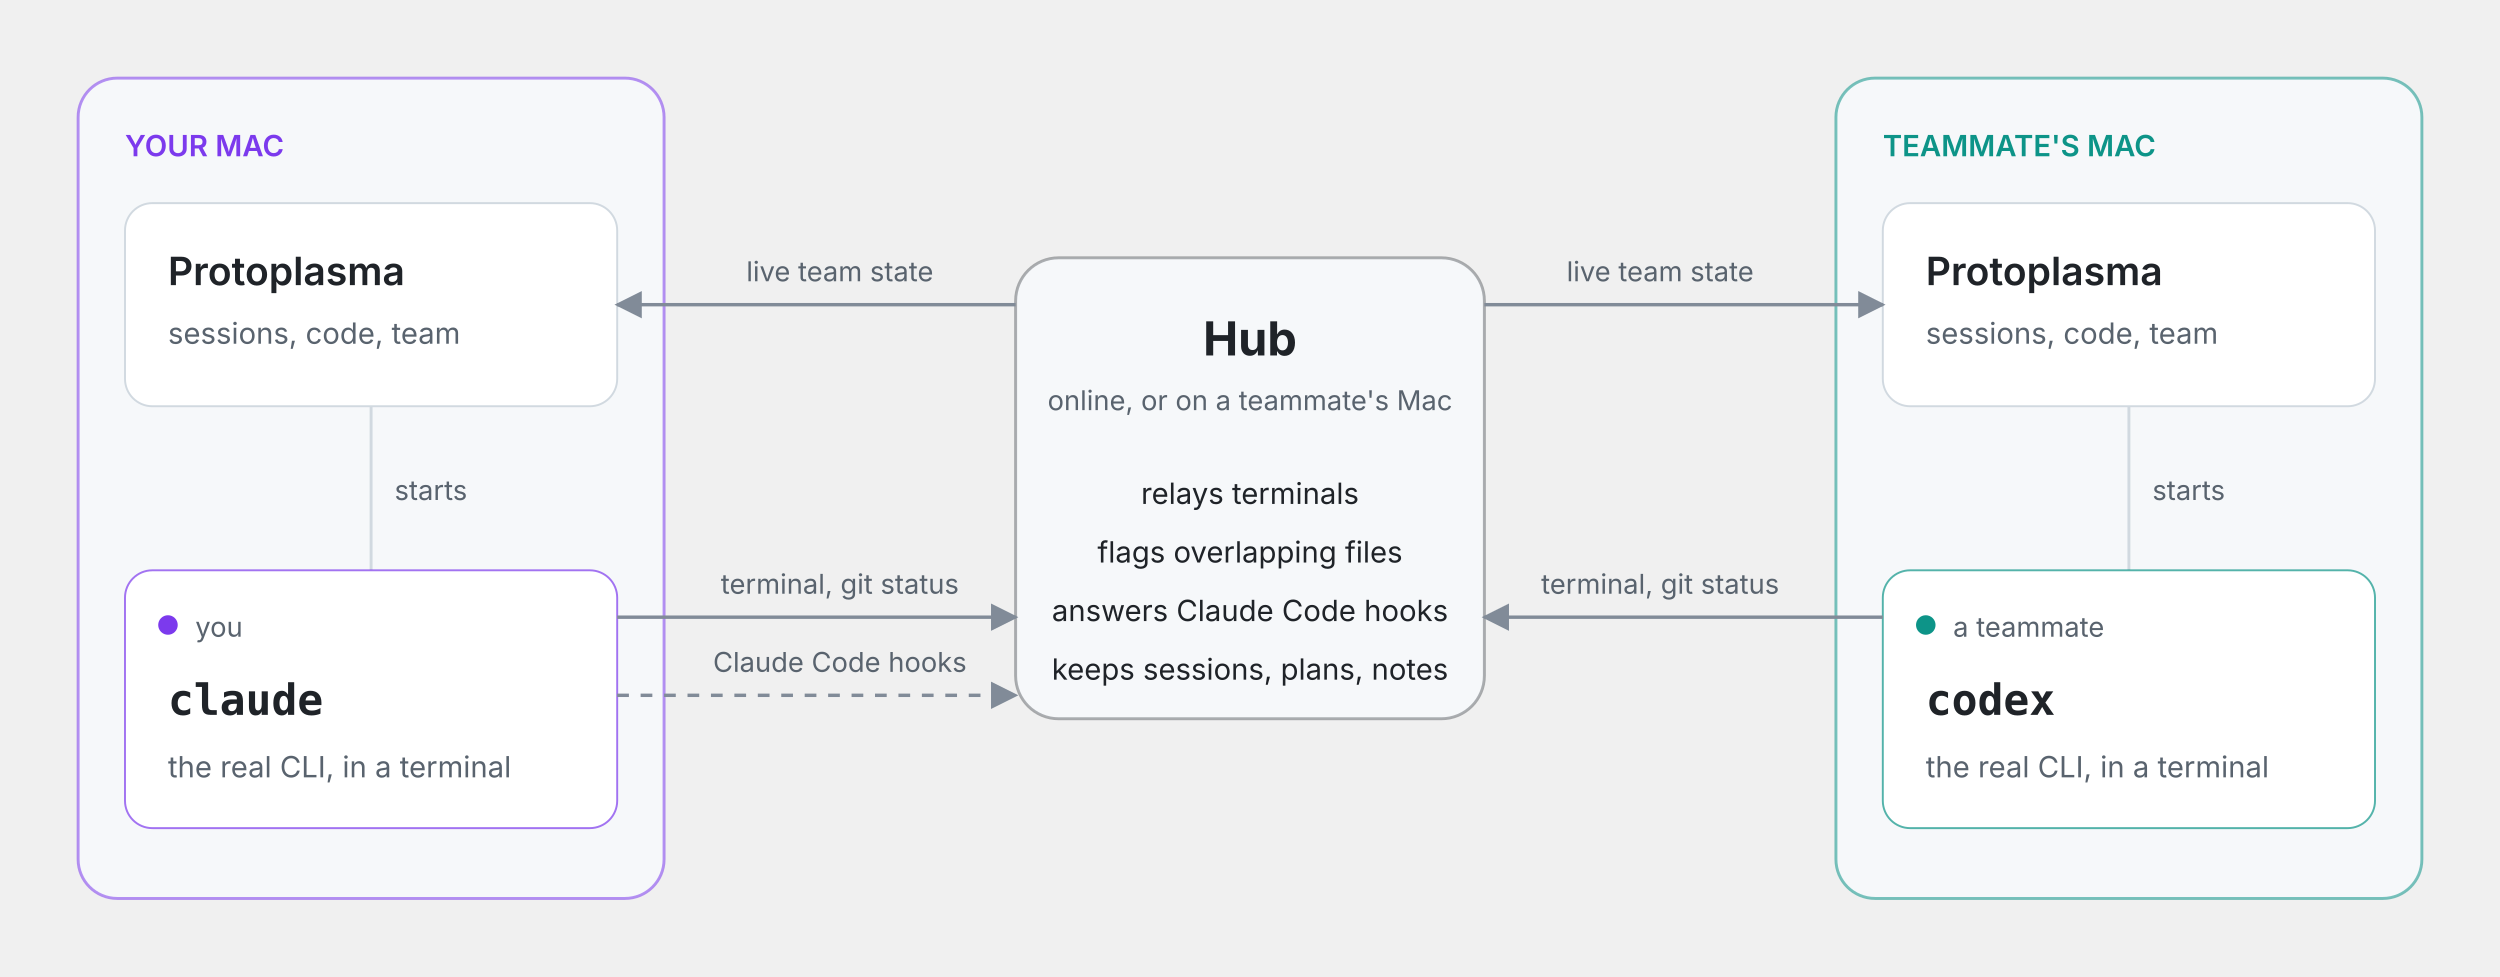
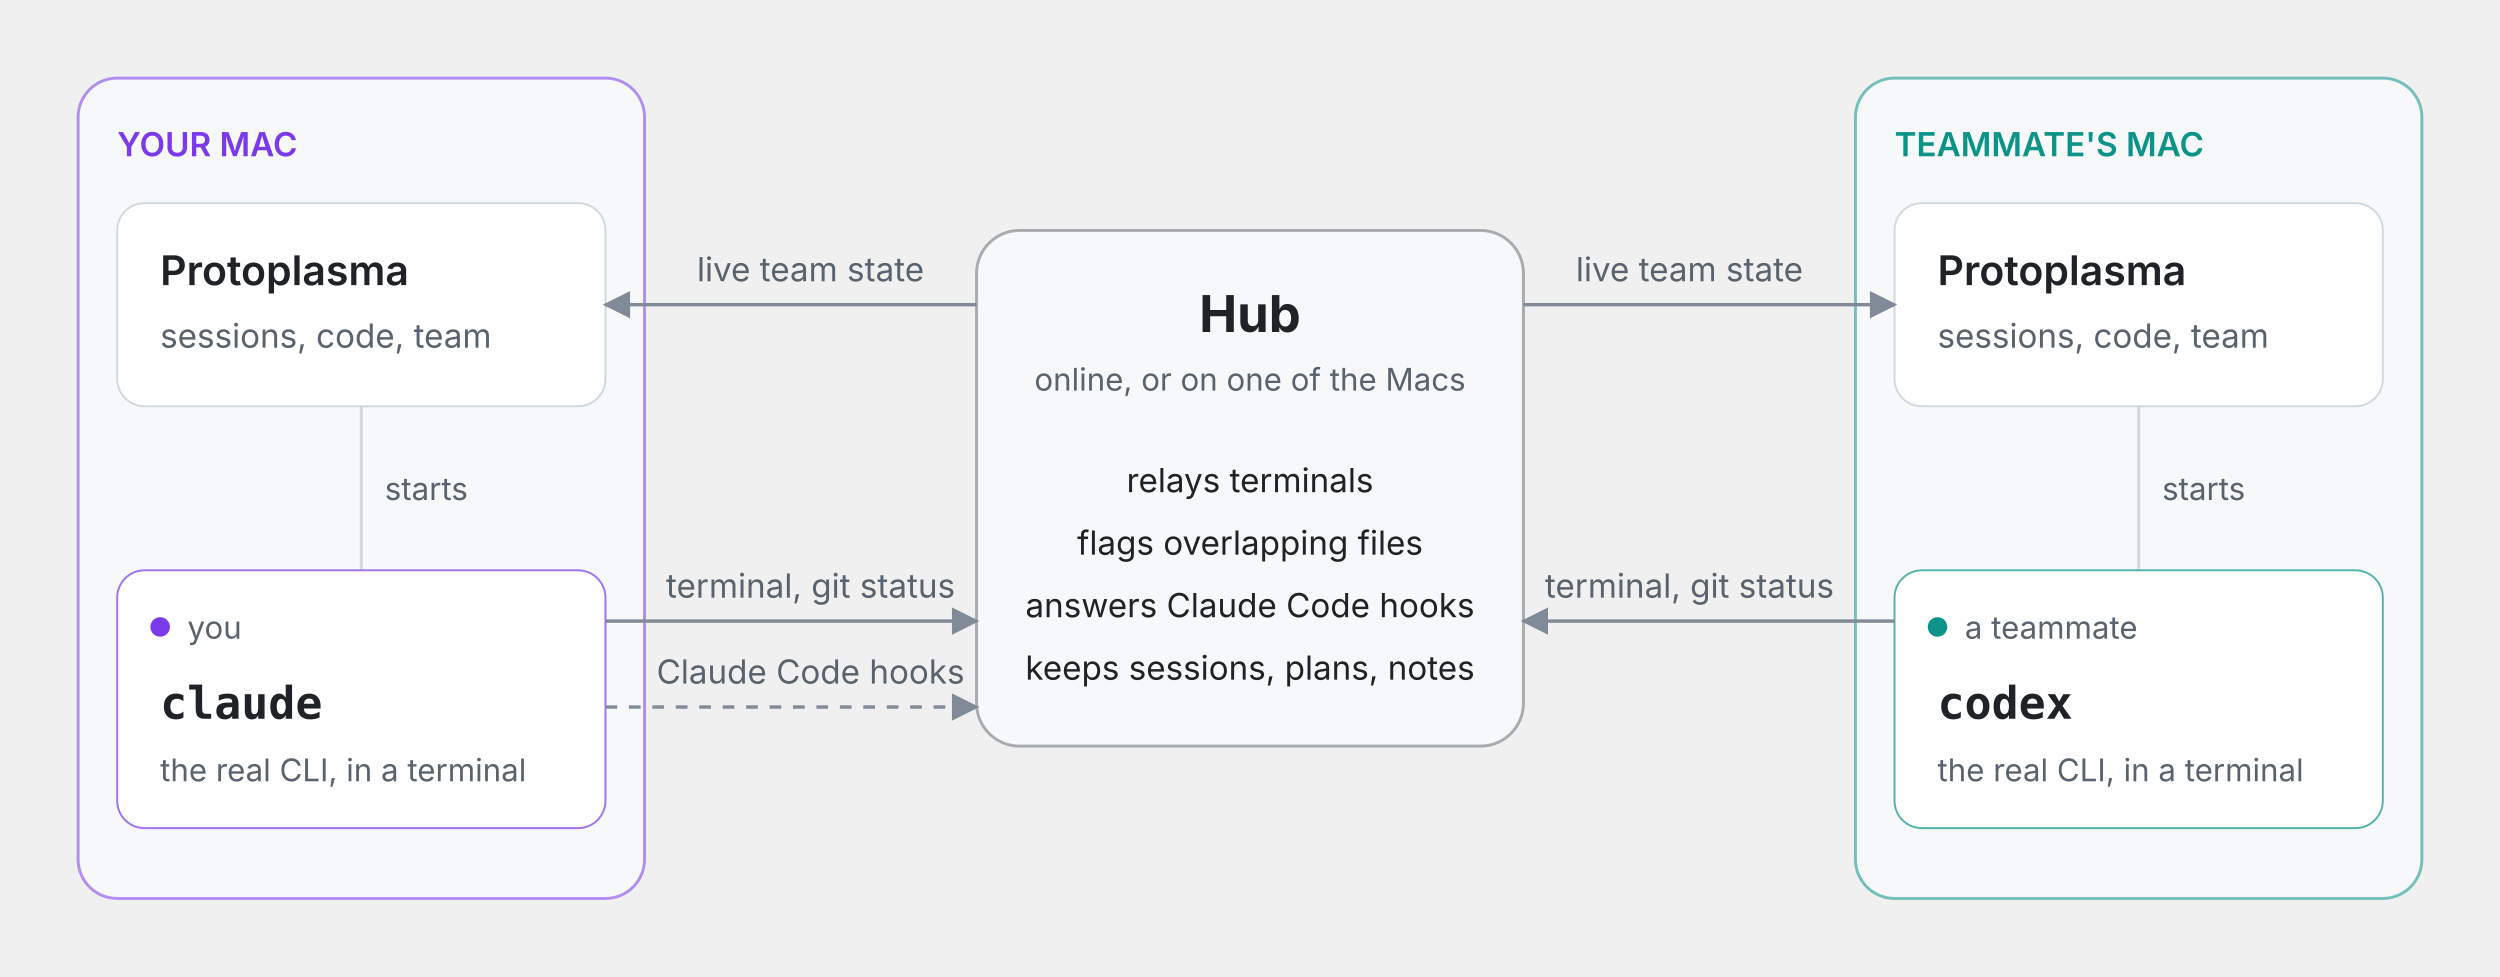
<svg xmlns="http://www.w3.org/2000/svg" width="1280" height="500" viewBox="0 0 1280 500">
  <defs>
    <marker id="head" viewBox="0 0 10 10" refX="9" refY="5" markerWidth="8" markerHeight="8" orient="auto-start-reverse">
      <path d="M0 0 10 5 0 10z" fill="#818b98" />
    </marker>
  </defs>
-   <rect x="40" y="40" width="300" height="420" rx="20" fill="#f6f8fa" stroke="#7c3aed" stroke-opacity=".55" stroke-width="1.5" />
-   <text x="64" y="80" font-family="-apple-system, BlinkMacSystemFont, Segoe UI, Inter, Helvetica, Arial, sans-serif" font-size="15" font-weight="600" fill="#7c3aed" text-anchor="start">YOUR MAC</text>
-   <rect x="64" y="104" width="252" height="104" rx="14" fill="#ffffff" stroke="#d1d9e0" />
-   <text x="86" y="146" font-family="-apple-system, BlinkMacSystemFont, Segoe UI, Inter, Helvetica, Arial, sans-serif" font-size="20" font-weight="600" fill="#1f2328" text-anchor="start">Protoplasma</text>
-   <text x="86" y="176" font-family="-apple-system, BlinkMacSystemFont, Segoe UI, Inter, Helvetica, Arial, sans-serif" font-size="15" font-weight="400" fill="#59636e" text-anchor="start">sessions, code, team</text>
-   <line x1="190" y1="208" x2="190" y2="292" stroke="#d1d9e0" stroke-width="1.5" />
-   <text x="202" y="256" font-family="-apple-system, BlinkMacSystemFont, Segoe UI, Inter, Helvetica, Arial, sans-serif" font-size="14" font-weight="400" fill="#59636e" text-anchor="start">starts</text>
-   <rect x="64" y="292" width="252" height="132" rx="14" fill="#ffffff" stroke="#7c3aed" stroke-opacity=".7" />
-   <circle cx="86" cy="320" r="5" fill="#7c3aed" />
-   <text x="100" y="326" font-family="-apple-system, BlinkMacSystemFont, Segoe UI, Inter, Helvetica, Arial, sans-serif" font-size="14" font-weight="400" fill="#59636e" text-anchor="start">you</text>
-   <text x="86" y="366" font-family="ui-monospace, SFMono-Regular, Menlo, Consolas, monospace" font-size="22" font-weight="600" fill="#1f2328" text-anchor="start">claude</text>
-   <text x="86" y="398" font-family="-apple-system, BlinkMacSystemFont, Segoe UI, Inter, Helvetica, Arial, sans-serif" font-size="15" font-weight="400" fill="#59636e" text-anchor="start">the real CLI, in a terminal</text>
-   <rect x="940" y="40" width="300" height="420" rx="20" fill="#f6f8fa" stroke="#0d9488" stroke-opacity=".55" stroke-width="1.5" />
-   <text x="964" y="80" font-family="-apple-system, BlinkMacSystemFont, Segoe UI, Inter, Helvetica, Arial, sans-serif" font-size="15" font-weight="600" fill="#0d9488" text-anchor="start">TEAMMATE'S MAC</text>
-   <rect x="964" y="104" width="252" height="104" rx="14" fill="#ffffff" stroke="#d1d9e0" />
-   <text x="986" y="146" font-family="-apple-system, BlinkMacSystemFont, Segoe UI, Inter, Helvetica, Arial, sans-serif" font-size="20" font-weight="600" fill="#1f2328" text-anchor="start">Protoplasma</text>
-   <text x="986" y="176" font-family="-apple-system, BlinkMacSystemFont, Segoe UI, Inter, Helvetica, Arial, sans-serif" font-size="15" font-weight="400" fill="#59636e" text-anchor="start">sessions, code, team</text>
-   <line x1="1090" y1="208" x2="1090" y2="292" stroke="#d1d9e0" stroke-width="1.5" />
-   <text x="1102" y="256" font-family="-apple-system, BlinkMacSystemFont, Segoe UI, Inter, Helvetica, Arial, sans-serif" font-size="14" font-weight="400" fill="#59636e" text-anchor="start">starts</text>
-   <rect x="964" y="292" width="252" height="132" rx="14" fill="#ffffff" stroke="#0d9488" stroke-opacity=".7" />
-   <circle cx="986" cy="320" r="5" fill="#0d9488" />
-   <text x="1000" y="326" font-family="-apple-system, BlinkMacSystemFont, Segoe UI, Inter, Helvetica, Arial, sans-serif" font-size="14" font-weight="400" fill="#59636e" text-anchor="start">a teammate</text>
-   <text x="986" y="366" font-family="ui-monospace, SFMono-Regular, Menlo, Consolas, monospace" font-size="22" font-weight="600" fill="#1f2328" text-anchor="start">codex</text>
-   <text x="986" y="398" font-family="-apple-system, BlinkMacSystemFont, Segoe UI, Inter, Helvetica, Arial, sans-serif" font-size="15" font-weight="400" fill="#59636e" text-anchor="start">the real CLI, in a terminal</text>
-   <rect x="520" y="132" width="240" height="236" rx="22" fill="#f6f8fa" stroke="#1f2328" stroke-opacity=".35" stroke-width="1.5" />
-   <text x="640" y="182" font-family="-apple-system, BlinkMacSystemFont, Segoe UI, Inter, Helvetica, Arial, sans-serif" font-size="24" font-weight="700" fill="#1f2328" text-anchor="middle">Hub</text>
-   <text x="640" y="210" font-family="-apple-system, BlinkMacSystemFont, Segoe UI, Inter, Helvetica, Arial, sans-serif" font-size="14" font-weight="400" fill="#59636e" text-anchor="middle">online, or on a teammate's Mac</text>
-   <text x="640" y="258" font-family="-apple-system, BlinkMacSystemFont, Segoe UI, Inter, Helvetica, Arial, sans-serif" font-size="15" font-weight="400" fill="#1f2328" text-anchor="middle">relays terminals</text>
-   <text x="640" y="288" font-family="-apple-system, BlinkMacSystemFont, Segoe UI, Inter, Helvetica, Arial, sans-serif" font-size="15" font-weight="400" fill="#1f2328" text-anchor="middle">flags overlapping files</text>
-   <text x="640" y="318" font-family="-apple-system, BlinkMacSystemFont, Segoe UI, Inter, Helvetica, Arial, sans-serif" font-size="15" font-weight="400" fill="#1f2328" text-anchor="middle">answers Claude Code hooks</text>
-   <text x="640" y="348" font-family="-apple-system, BlinkMacSystemFont, Segoe UI, Inter, Helvetica, Arial, sans-serif" font-size="15" font-weight="400" fill="#1f2328" text-anchor="middle">keeps sessions, plans, notes</text>
-   <line x1="520" y1="156" x2="316" y2="156" stroke="#818b98" stroke-width="1.75" marker-end="url(#head)" />
-   <text x="430" y="144" font-family="-apple-system, BlinkMacSystemFont, Segoe UI, Inter, Helvetica, Arial, sans-serif" font-size="14" font-weight="400" fill="#59636e" text-anchor="middle">live team state</text>
-   <line x1="760" y1="156" x2="964" y2="156" stroke="#818b98" stroke-width="1.75" marker-end="url(#head)" />
-   <text x="850" y="144" font-family="-apple-system, BlinkMacSystemFont, Segoe UI, Inter, Helvetica, Arial, sans-serif" font-size="14" font-weight="400" fill="#59636e" text-anchor="middle">live team state</text>
-   <line x1="316" y1="316" x2="520" y2="316" stroke="#818b98" stroke-width="1.75" marker-end="url(#head)" />
-   <text x="430" y="304" font-family="-apple-system, BlinkMacSystemFont, Segoe UI, Inter, Helvetica, Arial, sans-serif" font-size="14" font-weight="400" fill="#59636e" text-anchor="middle">terminal, git status</text>
-   <line x1="964" y1="316" x2="760" y2="316" stroke="#818b98" stroke-width="1.75" marker-end="url(#head)" />
-   <text x="850" y="304" font-family="-apple-system, BlinkMacSystemFont, Segoe UI, Inter, Helvetica, Arial, sans-serif" font-size="14" font-weight="400" fill="#59636e" text-anchor="middle">terminal, git status</text>
-   <line x1="316" y1="356" x2="520" y2="356" stroke="#818b98" stroke-width="1.75" stroke-dasharray="6 6" marker-end="url(#head)" />
-   <text x="430" y="344" font-family="-apple-system, BlinkMacSystemFont, Segoe UI, Inter, Helvetica, Arial, sans-serif" font-size="14" font-weight="400" fill="#59636e" text-anchor="middle">Claude Code hooks</text>
+   <rect x="40" y="40" width="290" height="420" rx="20" fill="#f6f8fa" stroke="#7c3aed" stroke-opacity=".55" stroke-width="1.5" />
+   <text x="60" y="80" font-family="-apple-system, BlinkMacSystemFont, Segoe UI, Inter, Helvetica, Arial, sans-serif" font-size="17" font-weight="600" fill="#7c3aed" text-anchor="start">YOUR MAC</text>
+   <rect x="60" y="104" width="250" height="104" rx="14" fill="#ffffff" stroke="#d1d9e0" />
+   <text x="82" y="146" font-family="-apple-system, BlinkMacSystemFont, Segoe UI, Inter, Helvetica, Arial, sans-serif" font-size="21" font-weight="600" fill="#1f2328" text-anchor="start">Protoplasma</text>
+   <text x="82" y="178" font-family="-apple-system, BlinkMacSystemFont, Segoe UI, Inter, Helvetica, Arial, sans-serif" font-size="17" font-weight="400" fill="#59636e" text-anchor="start">sessions, code, team</text>
+   <line x1="185" y1="208" x2="185" y2="292" stroke="#d1d9e0" stroke-width="1.5" />
+   <text x="197" y="256" font-family="-apple-system, BlinkMacSystemFont, Segoe UI, Inter, Helvetica, Arial, sans-serif" font-size="16" font-weight="400" fill="#59636e" text-anchor="start">starts</text>
+   <rect x="60" y="292" width="250" height="132" rx="14" fill="#ffffff" stroke="#7c3aed" stroke-opacity=".7" />
+   <circle cx="82" cy="321" r="5" fill="#7c3aed" />
+   <text x="96" y="327" font-family="-apple-system, BlinkMacSystemFont, Segoe UI, Inter, Helvetica, Arial, sans-serif" font-size="16" font-weight="400" fill="#59636e" text-anchor="start">you</text>
+   <text x="82" y="368" font-family="ui-monospace, SFMono-Regular, Menlo, Consolas, monospace" font-size="23" font-weight="600" fill="#1f2328" text-anchor="start">claude</text>
+   <text x="82" y="400" font-family="-apple-system, BlinkMacSystemFont, Segoe UI, Inter, Helvetica, Arial, sans-serif" font-size="16" font-weight="400" fill="#59636e" text-anchor="start">the real CLI, in a terminal</text>
+   <rect x="950" y="40" width="290" height="420" rx="20" fill="#f6f8fa" stroke="#0d9488" stroke-opacity=".55" stroke-width="1.5" />
+   <text x="970" y="80" font-family="-apple-system, BlinkMacSystemFont, Segoe UI, Inter, Helvetica, Arial, sans-serif" font-size="17" font-weight="600" fill="#0d9488" text-anchor="start">TEAMMATE'S MAC</text>
+   <rect x="970" y="104" width="250" height="104" rx="14" fill="#ffffff" stroke="#d1d9e0" />
+   <text x="992" y="146" font-family="-apple-system, BlinkMacSystemFont, Segoe UI, Inter, Helvetica, Arial, sans-serif" font-size="21" font-weight="600" fill="#1f2328" text-anchor="start">Protoplasma</text>
+   <text x="992" y="178" font-family="-apple-system, BlinkMacSystemFont, Segoe UI, Inter, Helvetica, Arial, sans-serif" font-size="17" font-weight="400" fill="#59636e" text-anchor="start">sessions, code, team</text>
+   <line x1="1095" y1="208" x2="1095" y2="292" stroke="#d1d9e0" stroke-width="1.5" />
+   <text x="1107" y="256" font-family="-apple-system, BlinkMacSystemFont, Segoe UI, Inter, Helvetica, Arial, sans-serif" font-size="16" font-weight="400" fill="#59636e" text-anchor="start">starts</text>
+   <rect x="970" y="292" width="250" height="132" rx="14" fill="#ffffff" stroke="#0d9488" stroke-opacity=".7" />
+   <circle cx="992" cy="321" r="5" fill="#0d9488" />
+   <text x="1006" y="327" font-family="-apple-system, BlinkMacSystemFont, Segoe UI, Inter, Helvetica, Arial, sans-serif" font-size="16" font-weight="400" fill="#59636e" text-anchor="start">a teammate</text>
+   <text x="992" y="368" font-family="ui-monospace, SFMono-Regular, Menlo, Consolas, monospace" font-size="23" font-weight="600" fill="#1f2328" text-anchor="start">codex</text>
+   <text x="992" y="400" font-family="-apple-system, BlinkMacSystemFont, Segoe UI, Inter, Helvetica, Arial, sans-serif" font-size="16" font-weight="400" fill="#59636e" text-anchor="start">the real CLI, in a terminal</text>
+   <rect x="500" y="118" width="280" height="264" rx="22" fill="#f6f8fa" stroke="#1f2328" stroke-opacity=".35" stroke-width="1.5" />
+   <text x="640" y="170" font-family="-apple-system, BlinkMacSystemFont, Segoe UI, Inter, Helvetica, Arial, sans-serif" font-size="26" font-weight="700" fill="#1f2328" text-anchor="middle">Hub</text>
+   <text x="640" y="200" font-family="-apple-system, BlinkMacSystemFont, Segoe UI, Inter, Helvetica, Arial, sans-serif" font-size="16" font-weight="400" fill="#59636e" text-anchor="middle">online, or on one of the Macs</text>
+   <text x="640" y="252" font-family="-apple-system, BlinkMacSystemFont, Segoe UI, Inter, Helvetica, Arial, sans-serif" font-size="17" font-weight="400" fill="#1f2328" text-anchor="middle">relays terminals</text>
+   <text x="640" y="284" font-family="-apple-system, BlinkMacSystemFont, Segoe UI, Inter, Helvetica, Arial, sans-serif" font-size="17" font-weight="400" fill="#1f2328" text-anchor="middle">flags overlapping files</text>
+   <text x="640" y="316" font-family="-apple-system, BlinkMacSystemFont, Segoe UI, Inter, Helvetica, Arial, sans-serif" font-size="17" font-weight="400" fill="#1f2328" text-anchor="middle">answers Claude Code hooks</text>
+   <text x="640" y="348" font-family="-apple-system, BlinkMacSystemFont, Segoe UI, Inter, Helvetica, Arial, sans-serif" font-size="17" font-weight="400" fill="#1f2328" text-anchor="middle">keeps sessions, plans, notes</text>
+   <line x1="500" y1="156" x2="310" y2="156" stroke="#818b98" stroke-width="1.75" marker-end="url(#head)" />
+   <text x="415" y="144" font-family="-apple-system, BlinkMacSystemFont, Segoe UI, Inter, Helvetica, Arial, sans-serif" font-size="17" font-weight="400" fill="#59636e" text-anchor="middle">live team state</text>
+   <line x1="780" y1="156" x2="970" y2="156" stroke="#818b98" stroke-width="1.75" marker-end="url(#head)" />
+   <text x="865" y="144" font-family="-apple-system, BlinkMacSystemFont, Segoe UI, Inter, Helvetica, Arial, sans-serif" font-size="17" font-weight="400" fill="#59636e" text-anchor="middle">live team state</text>
+   <line x1="310" y1="318" x2="500" y2="318" stroke="#818b98" stroke-width="1.75" marker-end="url(#head)" />
+   <text x="415" y="306" font-family="-apple-system, BlinkMacSystemFont, Segoe UI, Inter, Helvetica, Arial, sans-serif" font-size="17" font-weight="400" fill="#59636e" text-anchor="middle">terminal, git status</text>
+   <line x1="970" y1="318" x2="780" y2="318" stroke="#818b98" stroke-width="1.75" marker-end="url(#head)" />
+   <text x="865" y="306" font-family="-apple-system, BlinkMacSystemFont, Segoe UI, Inter, Helvetica, Arial, sans-serif" font-size="17" font-weight="400" fill="#59636e" text-anchor="middle">terminal, git status</text>
+   <line x1="310" y1="362" x2="500" y2="362" stroke="#818b98" stroke-width="1.75" stroke-dasharray="6 6" marker-end="url(#head)" />
+   <text x="415" y="350" font-family="-apple-system, BlinkMacSystemFont, Segoe UI, Inter, Helvetica, Arial, sans-serif" font-size="17" font-weight="400" fill="#59636e" text-anchor="middle">Claude Code hooks</text>
</svg>
